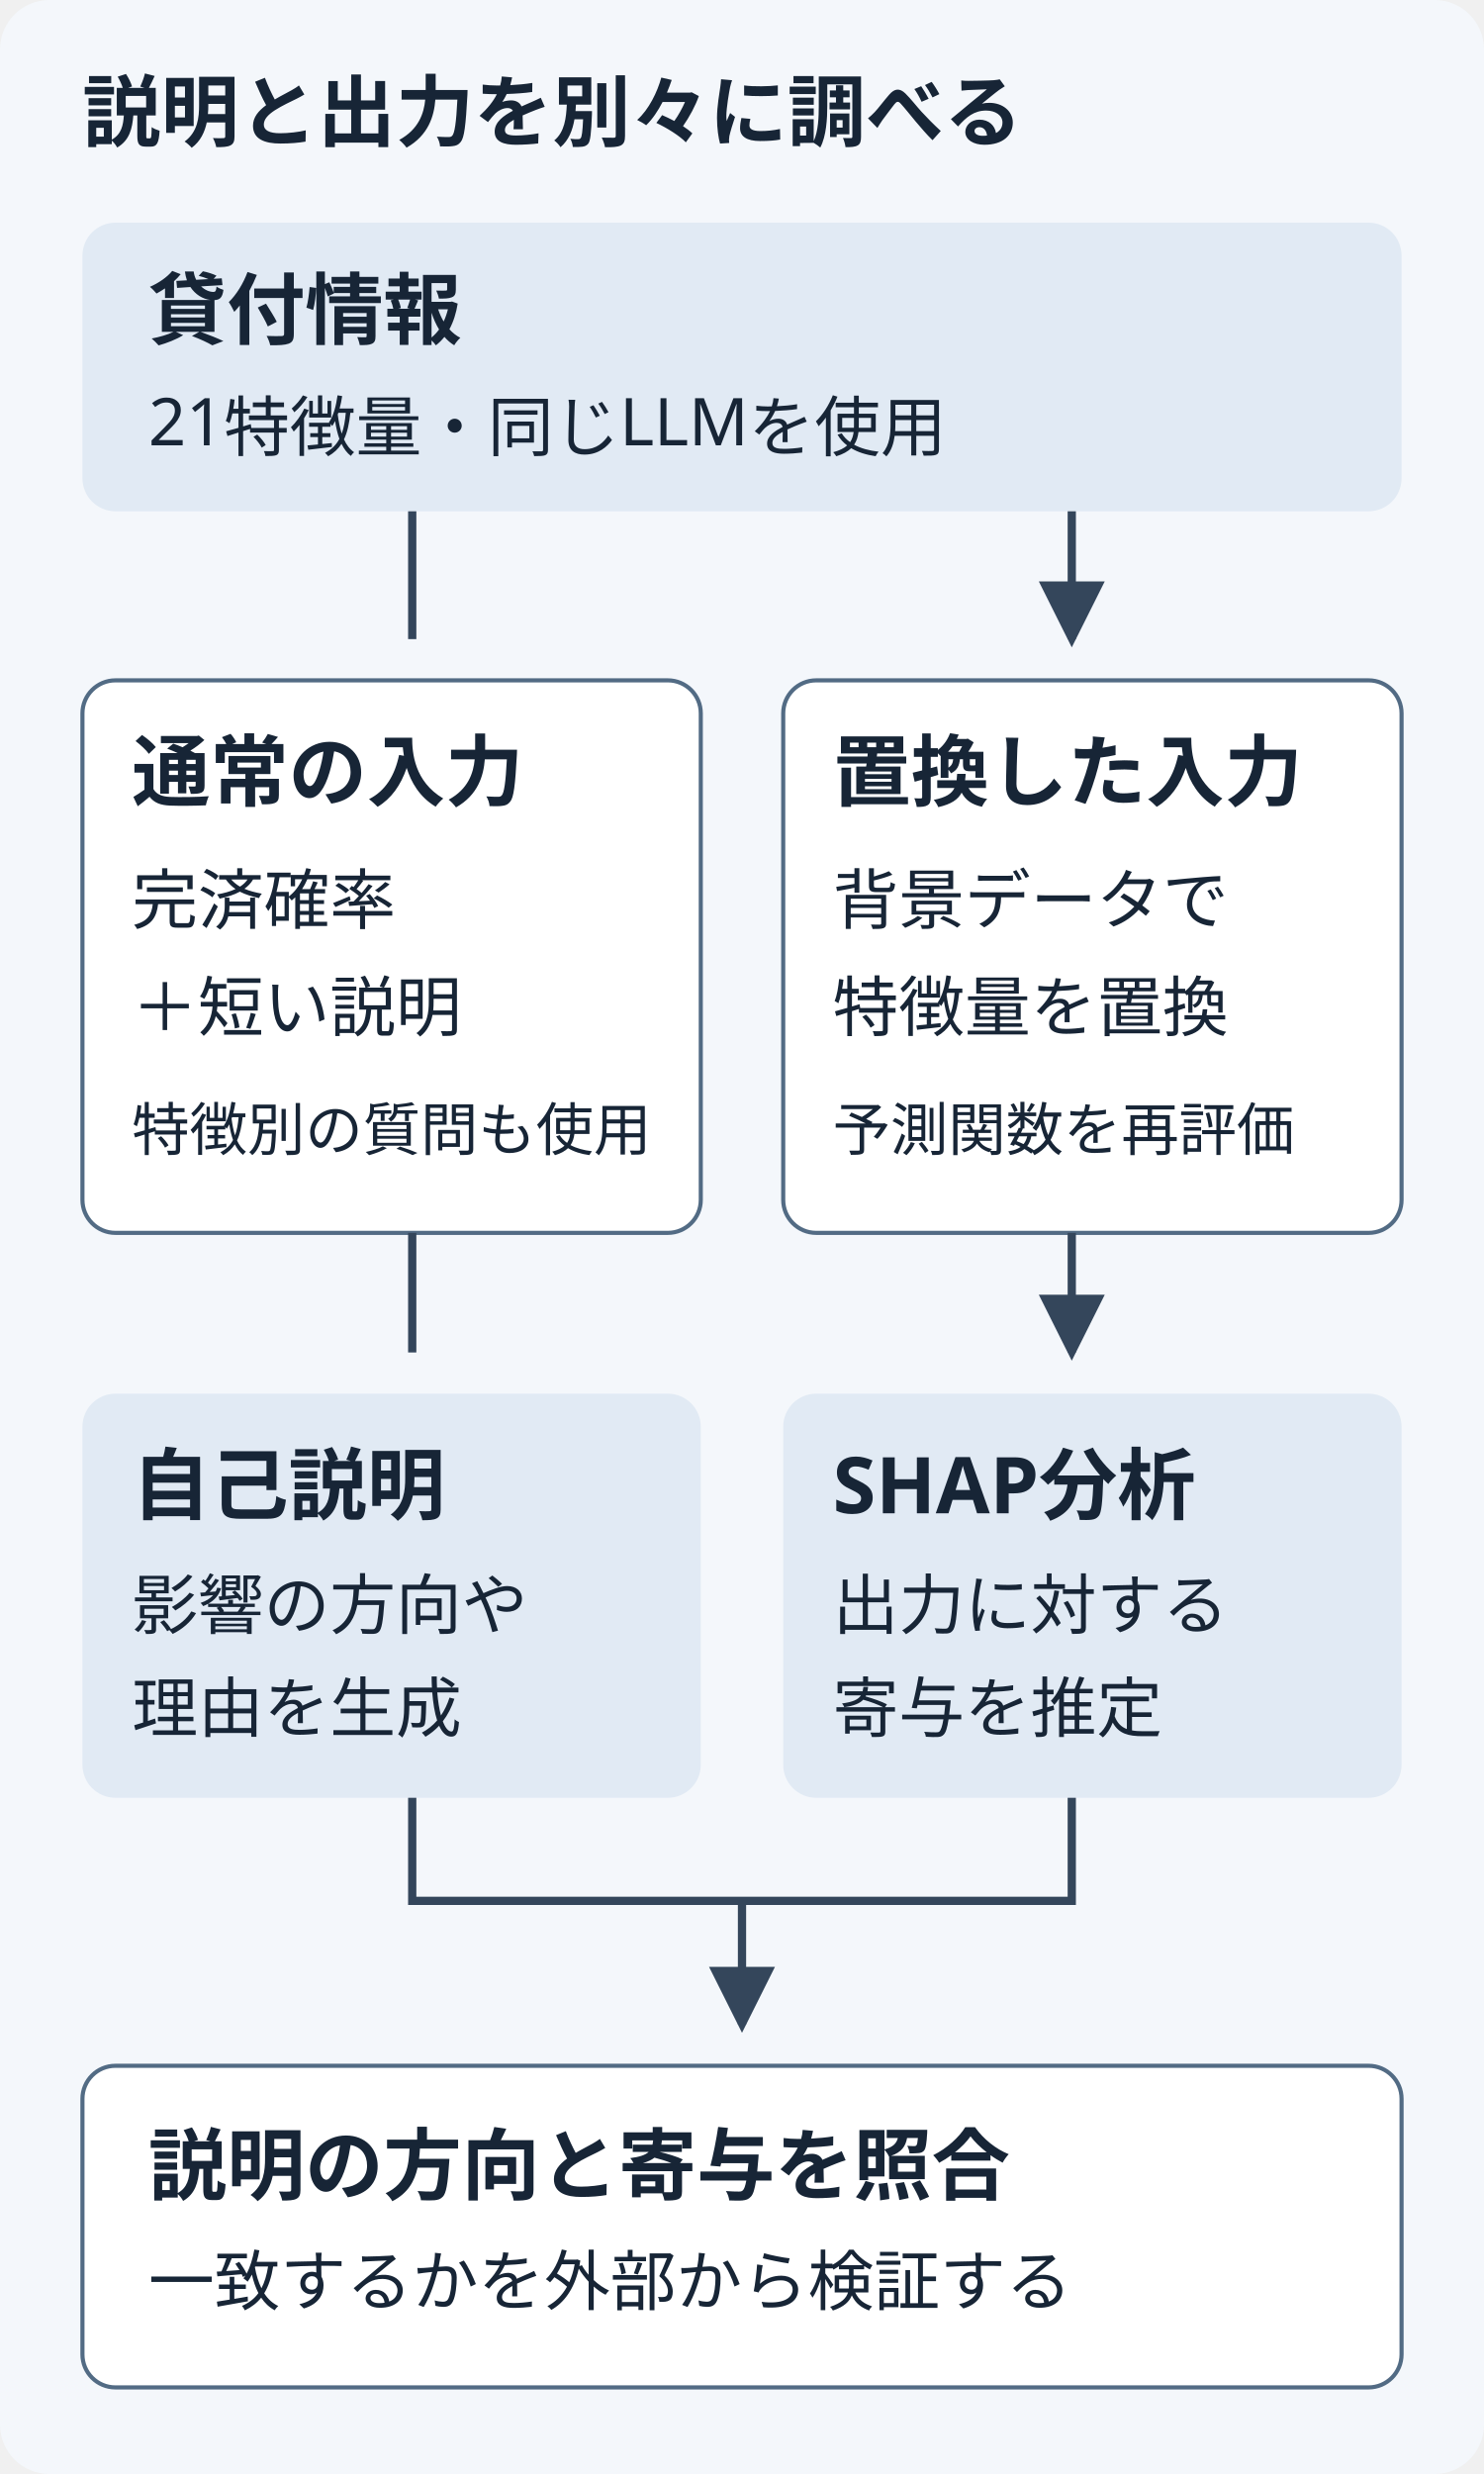
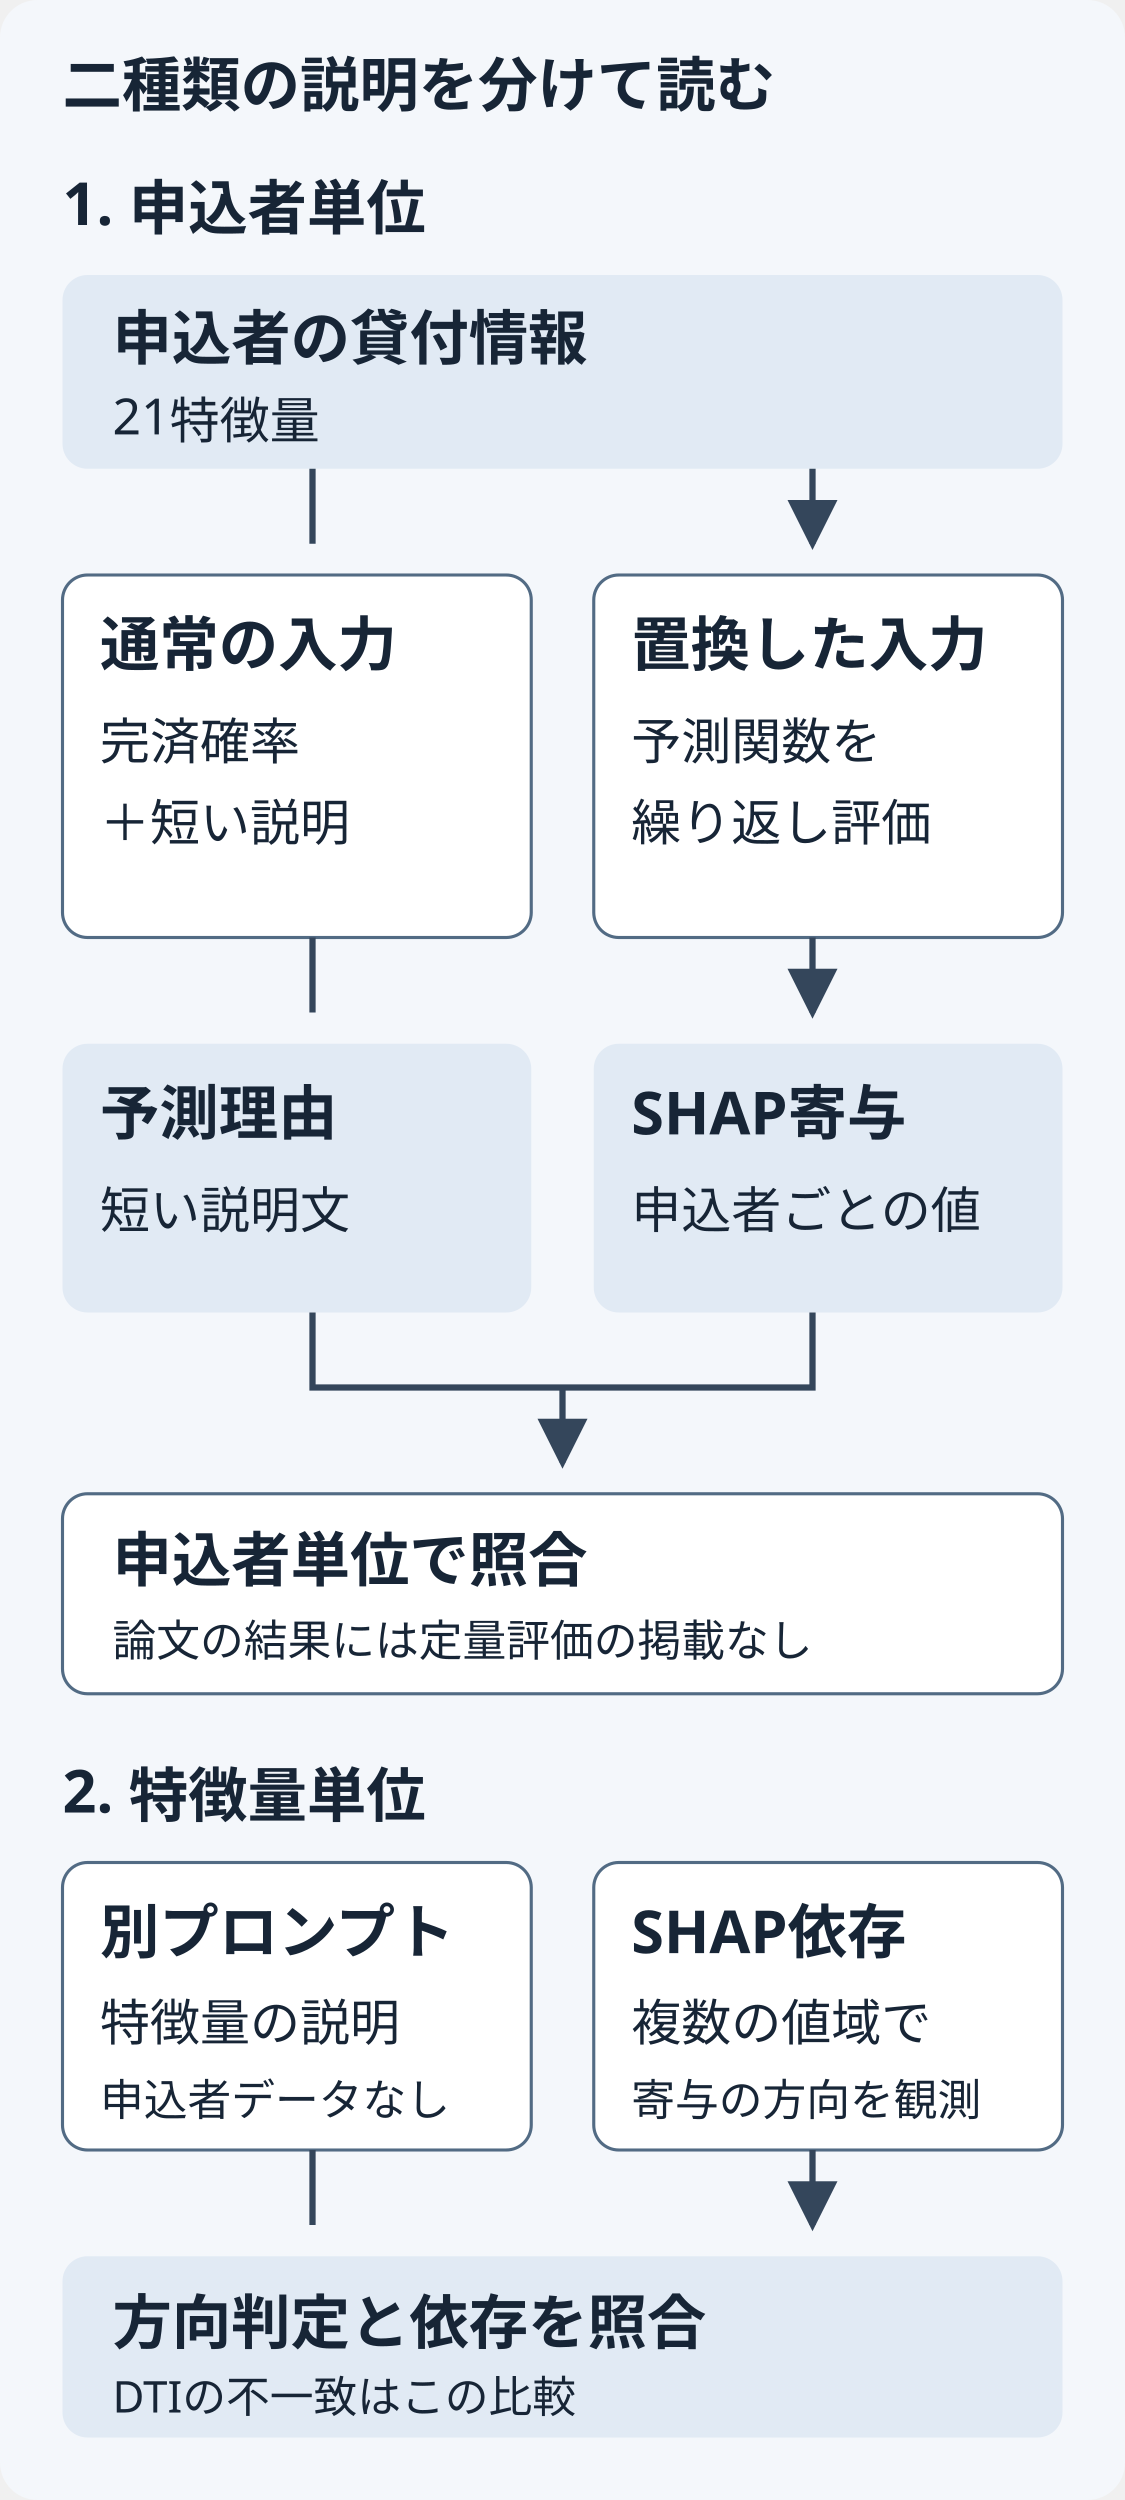
- <svg xmlns="http://www.w3.org/2000/svg" viewBox="0 0 360 600" role="img" aria-labelledby="title desc">
+ <svg xmlns="http://www.w3.org/2000/svg" viewBox="0 0 360 800" role="img" aria-labelledby="title desc">
  <style>text{font-family:system-ui,sans-serif;fill:#172536}.head{font-size:19px;font-weight:700}.body{font-size:16px}.small{font-size:14px}.line{stroke:#34465b;stroke-width:2;fill:none}</style>
  <defs>
    <marker id="arrow" markerWidth="8" markerHeight="8" refX="7" refY="4" orient="auto">
      <path d="M0 0L8 4L0 8" fill="#34465b" />
    </marker>
  </defs>
-   <rect width="360" height="600" rx="12" fill="#f4f7fb" />
-   <text x="20" y="34" class="head">説明と出力を別々に調べる</text>
-   <rect x="20" y="54" width="320" height="70" rx="8" fill="#e1eaf4" />
-   <text x="36" y="82" class="head">貸付情報</text>
-   <text x="36" y="108" class="body">21特徴量・同じLLMを使用</text>
-   <path d="M100 124V155M260 124V155" class="line" marker-end="url(#arrow)" />
-   <rect x="20" y="165" width="150" height="134" rx="8" fill="#fff" stroke="#526b84" />
-   <text x="32" y="194" class="head">通常の入力</text>
-   <text x="32" y="224" class="body">完済確率</text>
-   <text x="32" y="250" class="body">＋短い説明</text>
-   <text x="32" y="279" class="small">特徴別の質問も使用</text>
-   <rect x="190" y="165" width="150" height="134" rx="8" fill="#fff" stroke="#526b84" />
-   <text x="202" y="194" class="head">置換した入力</text>
-   <text x="202" y="224" class="body">背景データで</text>
-   <text x="202" y="250" class="body">特徴量を置換</text>
-   <text x="202" y="279" class="small">予測関数を再評価</text>
-   <path d="M100 299V328M260 299V328" class="line" marker-end="url(#arrow)" />
-   <rect x="20" y="338" width="150" height="98" rx="8" fill="#e1eaf4" />
-   <text x="32" y="367" class="head">自己説明</text>
-   <text x="32" y="395" class="body">影響の方向や</text>
-   <text x="32" y="420" class="body">理由を生成</text>
-   <rect x="190" y="338" width="150" height="98" rx="8" fill="#e1eaf4" />
-   <text x="202" y="367" class="head">SHAP分析</text>
-   <text x="202" y="395" class="body">出力に対する</text>
-   <text x="202" y="420" class="body">寄与を推定</text>
-   <path d="M100 436V461H180M260 436V461H180" class="line" />
-   <path d="M180 461V491" class="line" marker-end="url(#arrow)" />
-   <rect x="20" y="501" width="320" height="78" rx="8" fill="#fff" stroke="#526b84" />
-   <text x="36" y="532" class="head">説明の方向と寄与を照合</text>
-   <text x="36" y="559" class="body">一致するかを外部から検証する</text>
+   <rect width="360" height="800" rx="12" fill="#f4f7fb" />
+   <text x="20" y="34" class="head">二種類の説明を分けて読む</text>
+   <text x="20" y="72" class="head">1. 申込者単位</text>
+   <rect x="20" y="88" width="320" height="62" rx="8" fill="#e1eaf4" />
+   <text x="36" y="115" class="head">申込者の貸付情報</text>
+   <text x="36" y="139" class="body">21特徴量</text>
+   <path d="M100 150V174M260 150V174" class="line" marker-end="url(#arrow)" />
+   <rect x="20" y="184" width="150" height="116" rx="8" fill="#fff" stroke="#526b84" />
+   <text x="32" y="213" class="head">通常の入力</text>
+   <text x="32" y="243" class="body">完済確率</text>
+   <text x="32" y="269" class="body">＋短い説明</text>
+   <rect x="190" y="184" width="150" height="116" rx="8" fill="#fff" stroke="#526b84" />
+   <text x="202" y="213" class="head">置換した入力</text>
+   <text x="202" y="243" class="body">予測関数を</text>
+   <text x="202" y="269" class="body">繰り返し評価</text>
+   <path d="M100 300V324M260 300V324" class="line" marker-end="url(#arrow)" />
+   <rect x="20" y="334" width="150" height="86" rx="8" fill="#e1eaf4" />
+   <text x="32" y="363" class="head">予測理由</text>
+   <text x="32" y="393" class="body">短い説明文</text>
+   <rect x="190" y="334" width="150" height="86" rx="8" fill="#e1eaf4" />
+   <text x="202" y="363" class="head">SHAP寄与</text>
+   <text x="202" y="393" class="body">申込者ごとの値</text>
+   <path d="M100 420V444H180M260 420V444H180" class="line" />
+   <path d="M180 444V468" class="line" marker-end="url(#arrow)" />
+   <rect x="20" y="478" width="320" height="64" rx="8" fill="#fff" stroke="#526b84" />
+   <text x="36" y="506" class="head">申込者単位で照合</text>
+   <text x="36" y="530" class="small">論文の結果には定量評価の掲載なし</text>
+   <text x="20" y="580" class="head">2. 特徴量単位</text>
+   <rect x="20" y="596" width="150" height="92" rx="8" fill="#fff" stroke="#526b84" />
+   <text x="32" y="625" class="head">別プロンプト</text>
+   <text x="32" y="653" class="body">特徴量の説明</text>
+   <text x="32" y="677" class="small">申込者データなし</text>
+   <rect x="190" y="596" width="150" height="92" rx="8" fill="#fff" stroke="#526b84" />
+   <text x="202" y="625" class="head">SHAP依存</text>
+   <text x="202" y="653" class="body">複数の値域で</text>
+   <text x="202" y="677" class="small">寄与の方向を観測</text>
+   <path d="M100 688V712M260 688V712" class="line" marker-end="url(#arrow)" />
+   <rect x="20" y="722" width="320" height="58" rx="8" fill="#e1eaf4" />
+   <text x="36" y="750" class="head">方向判定と依存を照合</text>
+   <text x="36" y="772" class="small">DTIの不一致はこの比較</text>
</svg>
